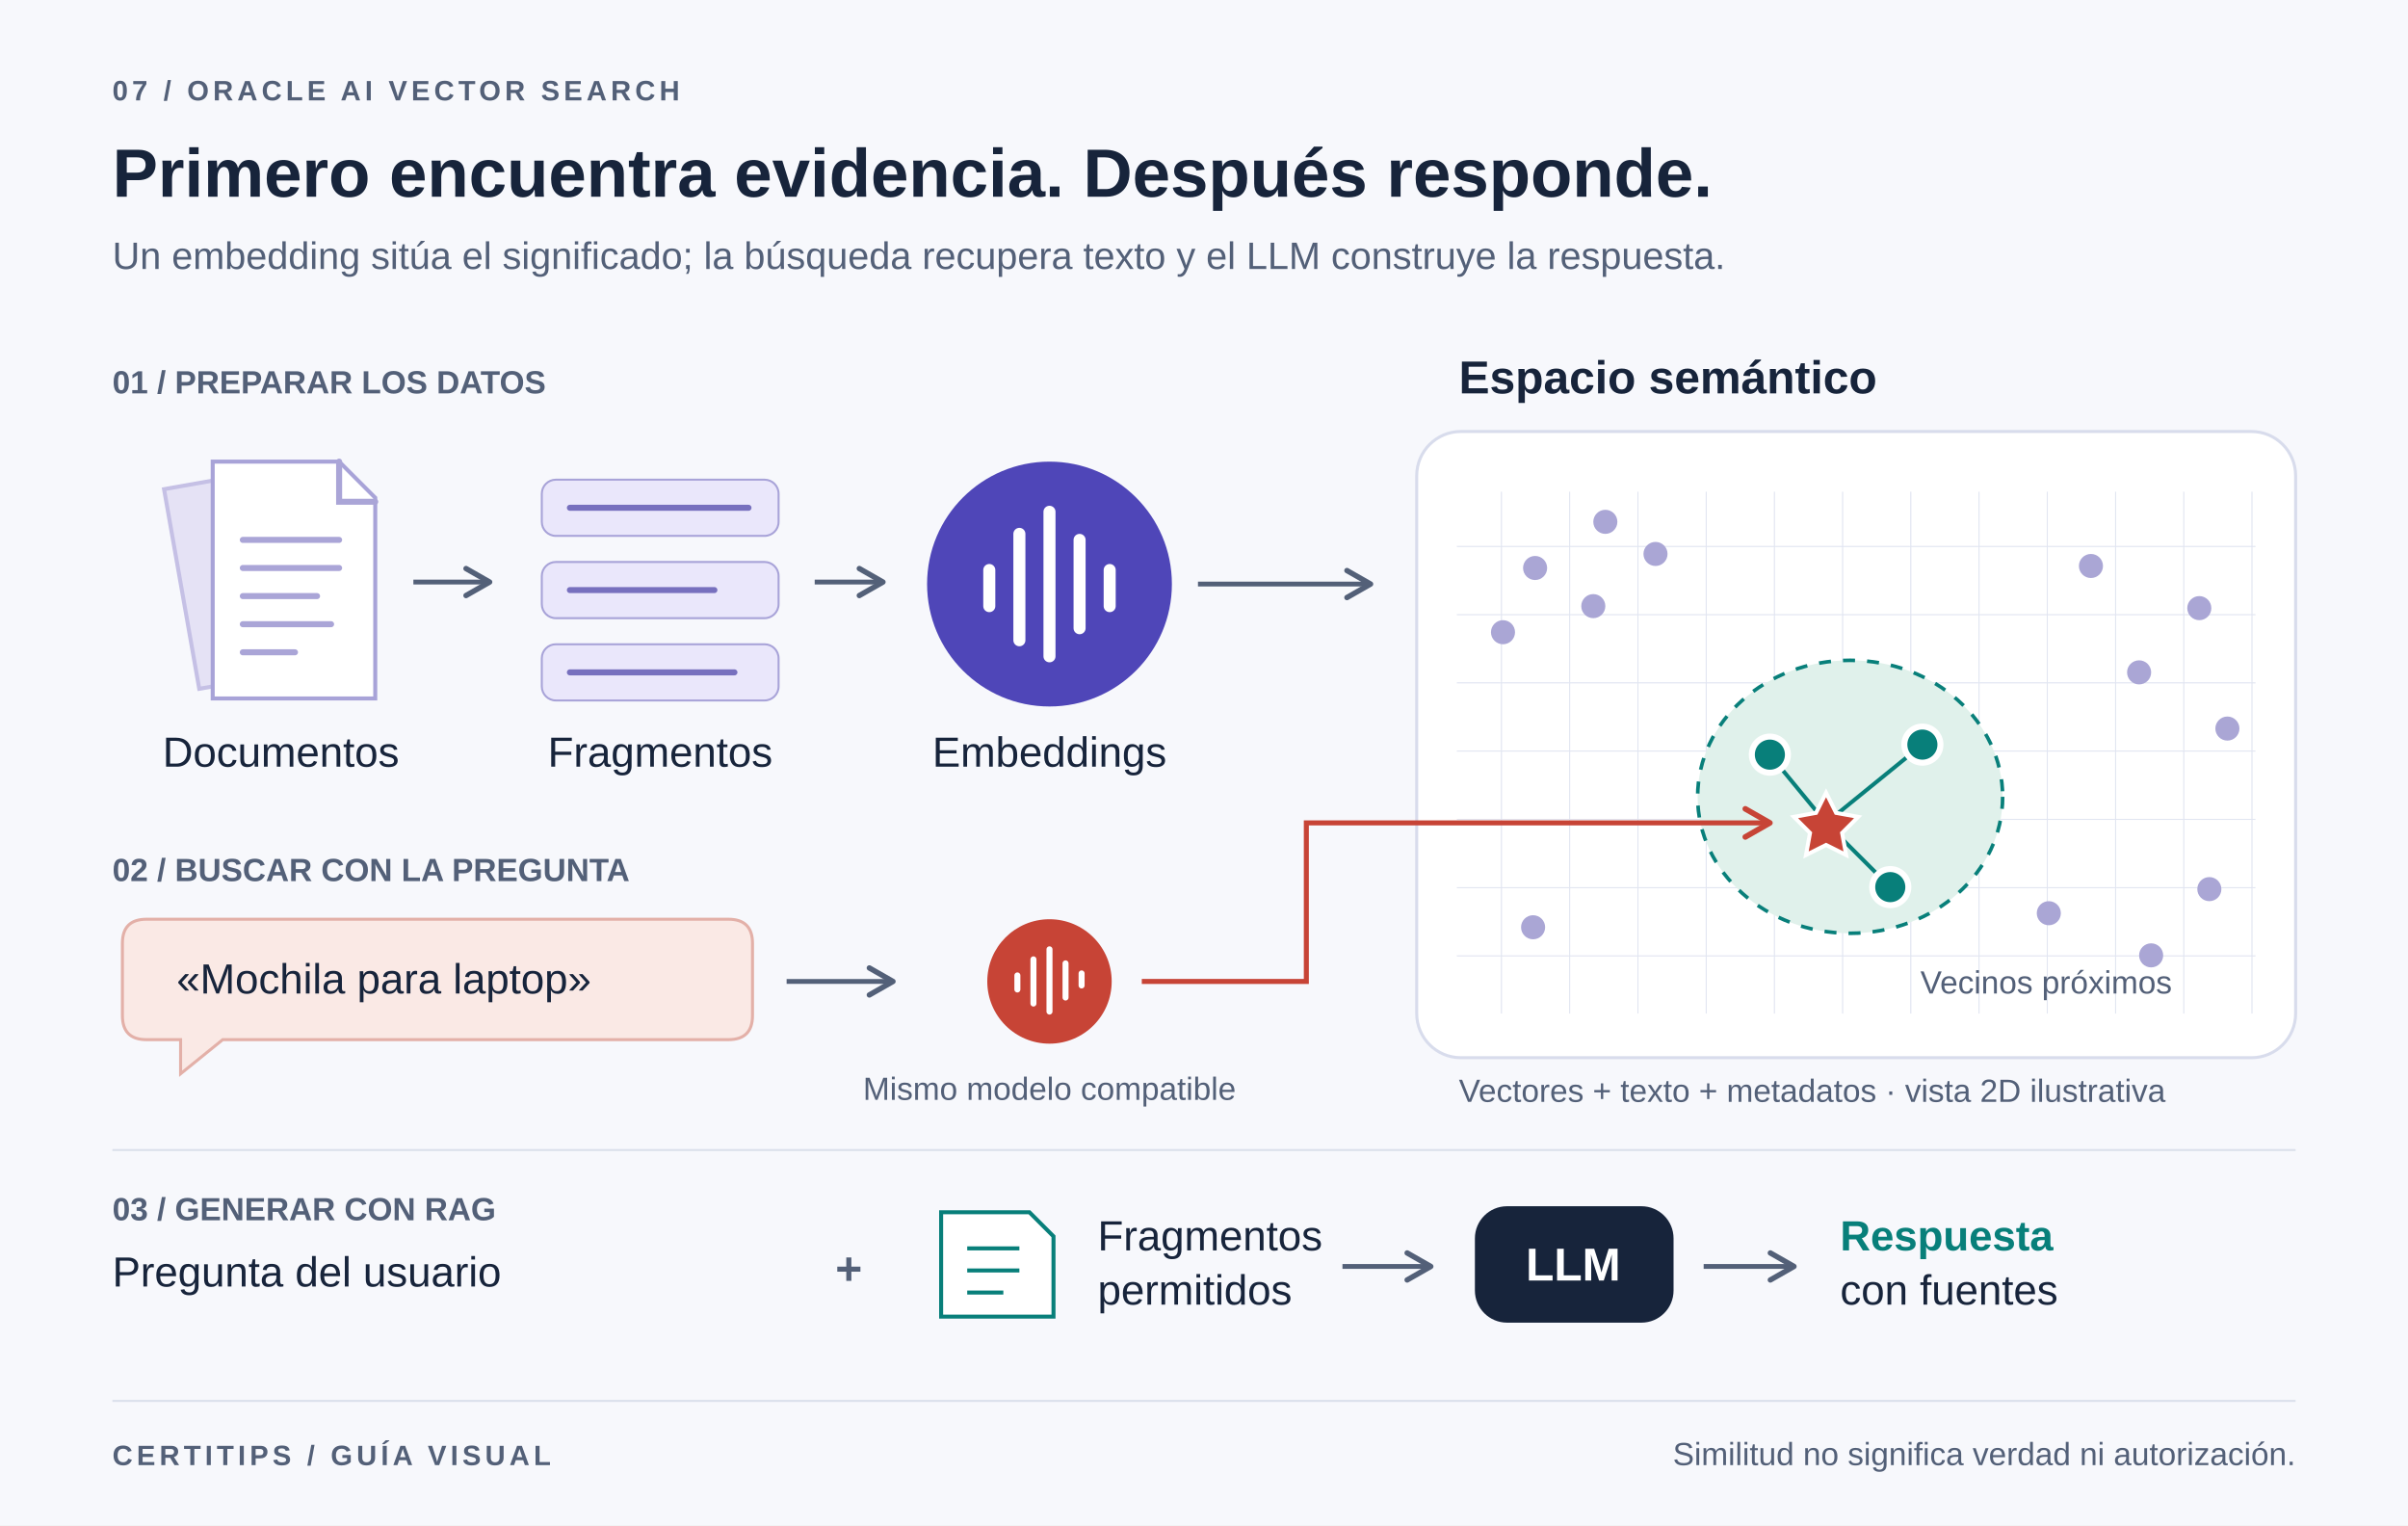
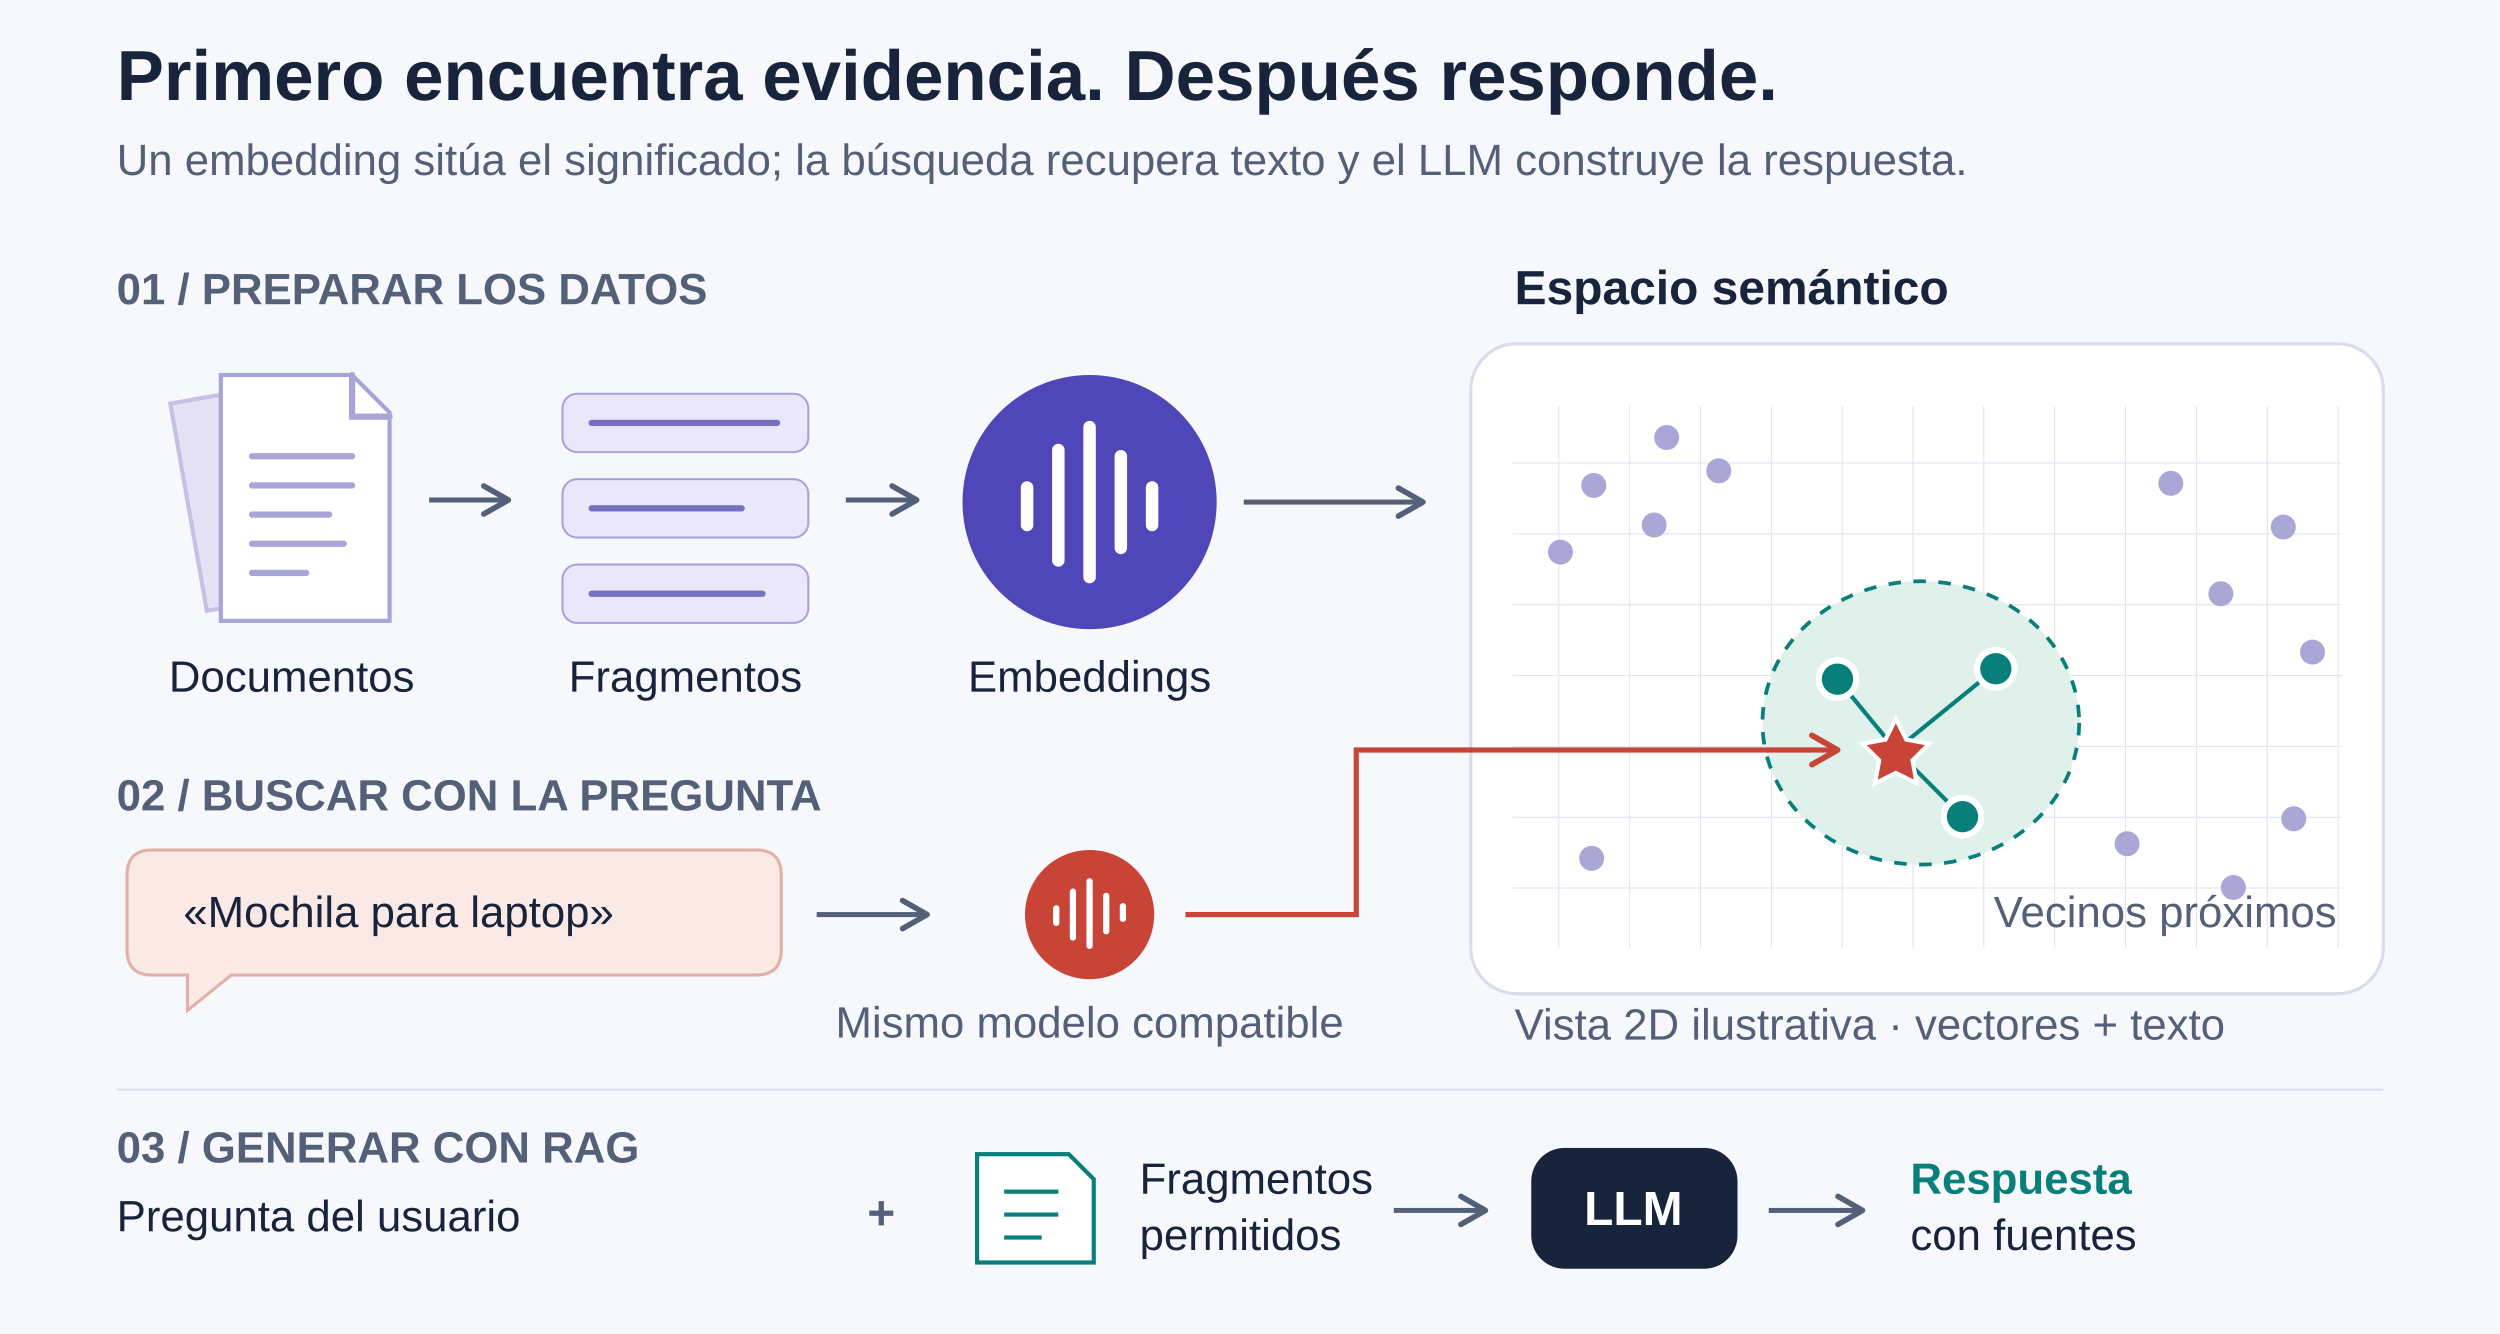
- <svg xmlns="http://www.w3.org/2000/svg" viewBox="0 0 1200 760" role="img" aria-labelledby="title description">
+ <svg xmlns="http://www.w3.org/2000/svg" viewBox="0 0 1200 640" role="img" aria-labelledby="title description">
  <defs>
    <pattern id="grid" width="34" height="34" patternUnits="userSpaceOnUse">
      <path d="M34 0H0V34" fill="none" stroke="#e1e5f1" stroke-width="1" />
    </pattern>
    <marker id="arrow" viewBox="0 0 10 10" refX="8" refY="5" markerWidth="7" markerHeight="7" orient="auto">
      <path d="m1 1 7 4-7 4" fill="none" stroke="#536078" stroke-width="1.6" stroke-linecap="round" stroke-linejoin="round" />
    </marker>
    <marker id="arrow-coral" viewBox="0 0 10 10" refX="8" refY="5" markerWidth="7" markerHeight="7" orient="auto">
      <path d="m1 1 7 4-7 4" fill="none" stroke="#c74436" stroke-width="1.6" stroke-linecap="round" stroke-linejoin="round" />
    </marker>
    <style>
-       text{font-family:'Segoe UI',Arial,sans-serif;fill:#17243b}.eyebrow{font-size:14px;font-weight:700;letter-spacing:2px;fill:#536078}.title{font-size:34px;font-weight:700}.subtitle{font-size:19px;fill:#536078}.label{font-size:23px;font-weight:700}.body{font-size:21px}.meta{font-size:16px;fill:#536078}.muted{fill:#536078}.white{fill:#fff}.coral{fill:#c74436}.teal{fill:#087f7a}.line{fill:none;stroke:#536078;stroke-width:2.4;marker-end:url(#arrow)}
+       text{font-family:'Segoe UI',Arial,sans-serif;fill:#17243b}.title{font-size:34px;font-weight:700}.subtitle{font-size:21px;fill:#536078}.label{font-size:23px;font-weight:700}.body{font-size:21px}.meta{font-size:21px;fill:#536078}.muted{fill:#536078}.white{fill:#fff}.coral{fill:#c74436}.teal{fill:#087f7a}.line{fill:none;stroke:#536078;stroke-width:2.4;marker-end:url(#arrow)}
    </style>
  </defs>
-   <rect width="1200" height="760" fill="#f7f8fc" />
-   <text x="56" y="50" class="eyebrow">07 / ORACLE AI VECTOR SEARCH</text>
-   <text x="56" y="98" class="title">Primero encuentra evidencia. Después responde.</text>
-   <text x="56" y="134" class="subtitle">Un embedding sitúa el significado; la búsqueda recupera texto y el LLM construye la respuesta.</text>
-   <text x="56" y="196" class="meta" font-weight="700">01 / PREPARAR LOS DATOS</text>
-   <path d="M90 236h63l17 18v83H90Z" fill="#e5e2f5" stroke="#c5c0e5" stroke-width="2" transform="rotate(-10 130 287)" />
-   <path d="M106 230h63l18 18v100h-81Z" fill="#fff" stroke="#a8a3d8" stroke-width="2" />
-   <path d="M169 230v20h18M121 269h48m-48 14h48m-48 14h37m-37 14h44m-44 14h26" fill="none" stroke="#aaa5d7" stroke-width="3" stroke-linecap="round" />
-   <text x="140" y="382" text-anchor="middle" class="body">Documentos</text>
-   <path d="M206 290h38" class="line" />
-   <rect x="270" y="239" width="118" height="28" rx="7" fill="#eae7fb" stroke="#a8a3d8" />
-   <rect x="270" y="280" width="118" height="28" rx="7" fill="#eae7fb" stroke="#a8a3d8" />
-   <rect x="270" y="321" width="118" height="28" rx="7" fill="#eae7fb" stroke="#a8a3d8" />
-   <path d="M284 253h89m-89 41h72m-72 41h82" stroke="#7770be" stroke-width="3" stroke-linecap="round" />
-   <text x="329" y="382" text-anchor="middle" class="body">Fragmentos</text>
-   <path d="M406 290h34" class="line" />
-   <circle cx="523" cy="291" r="61" fill="#4f46b8" />
-   <path d="M493 302v-18m15 35v-53m15 61v-72m15 58v-44m15 33v-18" stroke="#fff" stroke-width="6" stroke-linecap="round" />
-   <text x="523" y="382" text-anchor="middle" class="body">Embeddings</text>
-   <path d="M597 291h86" class="line" />
-   <rect x="706" y="215" width="438" height="312" rx="22" fill="#fff" stroke="#d8dcec" stroke-width="1.5" />
-   <path d="M726 245h398v260H726Z" fill="url(#grid)" />
-   <text x="727" y="196" class="label">Espacio semántico</text>
-   <g fill="#aaa6d5">
-     <circle cx="765" cy="283" r="6" />
-     <circle cx="794" cy="302" r="6" />
-     <circle cx="825" cy="276" r="6" />
-     <circle cx="800" cy="260" r="6" />
-     <circle cx="749" cy="315" r="6" />
-     <circle cx="1042" cy="282" r="6" />
-     <circle cx="1096" cy="303" r="6" />
-     <circle cx="1066" cy="335" r="6" />
-     <circle cx="1110" cy="363" r="6" />
-     <circle cx="1021" cy="455" r="6" />
-     <circle cx="1072" cy="476" r="6" />
-     <circle cx="1101" cy="443" r="6" />
-     <circle cx="764" cy="462" r="6" />
+   <rect width="1200" height="640" fill="#f7f8fc" />
+   <g transform="translate(0 -50)">
+     <text x="56" y="98" class="title">Primero encuentra evidencia. Después responde.</text>
+     <text x="56" y="134" class="subtitle">Un embedding sitúa el significado; la búsqueda recupera texto y el LLM construye la respuesta.</text>
+     <text x="56" y="196" class="meta" font-weight="700">01 / PREPARAR LOS DATOS</text>
+     <path d="M90 236h63l17 18v83H90Z" fill="#e5e2f5" stroke="#c5c0e5" stroke-width="2" transform="rotate(-10 130 287)" />
+     <path d="M106 230h63l18 18v100h-81Z" fill="#fff" stroke="#a8a3d8" stroke-width="2" />
+     <path d="M169 230v20h18M121 269h48m-48 14h48m-48 14h37m-37 14h44m-44 14h26" fill="none" stroke="#aaa5d7" stroke-width="3" stroke-linecap="round" />
+     <text x="140" y="382" text-anchor="middle" class="body">Documentos</text>
+     <path d="M206 290h38" class="line" />
+     <rect x="270" y="239" width="118" height="28" rx="7" fill="#eae7fb" stroke="#a8a3d8" />
+     <rect x="270" y="280" width="118" height="28" rx="7" fill="#eae7fb" stroke="#a8a3d8" />
+     <rect x="270" y="321" width="118" height="28" rx="7" fill="#eae7fb" stroke="#a8a3d8" />
+     <path d="M284 253h89m-89 41h72m-72 41h82" stroke="#7770be" stroke-width="3" stroke-linecap="round" />
+     <text x="329" y="382" text-anchor="middle" class="body">Fragmentos</text>
+     <path d="M406 290h34" class="line" />
+     <circle cx="523" cy="291" r="61" fill="#4f46b8" />
+     <path d="M493 302v-18m15 35v-53m15 61v-72m15 58v-44m15 33v-18" stroke="#fff" stroke-width="6" stroke-linecap="round" />
+     <text x="523" y="382" text-anchor="middle" class="body">Embeddings</text>
+     <path d="M597 291h86" class="line" />
+     <rect x="706" y="215" width="438" height="312" rx="22" fill="#fff" stroke="#d8dcec" stroke-width="1.5" />
+     <path d="M726 245h398v260H726Z" fill="url(#grid)" />
+     <text x="727" y="196" class="label">Espacio semántico</text>
+     <g fill="#aaa6d5">
+       <circle cx="765" cy="283" r="6" />
+       <circle cx="794" cy="302" r="6" />
+       <circle cx="825" cy="276" r="6" />
+       <circle cx="800" cy="260" r="6" />
+       <circle cx="749" cy="315" r="6" />
+       <circle cx="1042" cy="282" r="6" />
+       <circle cx="1096" cy="303" r="6" />
+       <circle cx="1066" cy="335" r="6" />
+       <circle cx="1110" cy="363" r="6" />
+       <circle cx="1021" cy="455" r="6" />
+       <circle cx="1072" cy="476" r="6" />
+       <circle cx="1101" cy="443" r="6" />
+       <circle cx="764" cy="462" r="6" />
+     </g>
+     <ellipse cx="922" cy="397" rx="76" ry="68" fill="#e0f1eb" stroke="#087f7a" stroke-dasharray="6 6" stroke-width="1.8" />
+     <path d="M910 410 882 376m28 34 48-39m-48 39 32 32" stroke="#087f7a" stroke-width="2" />
+     <g fill="#087f7a" stroke="#fff" stroke-width="3">
+       <circle cx="882" cy="376" r="9" />
+       <circle cx="958" cy="371" r="9" />
+       <circle cx="942" cy="442" r="9" />
+     </g>
+     <path d="m910 395 5 10 11 2-8 8 2 11-10-5-10 5 2-11-8-8 11-2Z" fill="#c74436" stroke="#fff" stroke-width="2" />
+     <text x="957" y="495" class="meta">Vecinos próximos</text>
+     <text x="727" y="549" class="meta">Vista 2D ilustrativa · vectores + texto</text>
+     <text x="56" y="439" class="meta" font-weight="700">02 / BUSCAR CON LA PREGUNTA</text>
+     <path d="M73 458h290q12 0 12 12v36q0 12-12 12H111l-21 17v-17H73q-12 0-12-12v-36q0-12 12-12Z" fill="#fae9e5" stroke="#e3b0a8" stroke-width="1.5" />
+     <text x="88" y="495" class="body">«Mochila para laptop»</text>
+     <path d="M392 489h53" class="line" />
+     <circle cx="523" cy="489" r="31" fill="#c74436" />
+     <path d="M507 493v-7m8 14v-22m8 26v-31m8 24v-17m8 11v-6" stroke="#fff" stroke-width="3" stroke-linecap="round" />
+     <text x="523" y="548" text-anchor="middle" class="meta">Mismo modelo compatible</text>
+     <path d="M569 489h82V410h231" fill="none" stroke="#c74436" stroke-width="2.5" marker-end="url(#arrow-coral)" />
+     <path d="M56 573h1088" stroke="#dbe0eb" />
+     <text x="56" y="608" class="meta" font-weight="700">03 / GENERAR CON RAG</text>
+     <text x="56" y="641" class="body">Pregunta del usuario</text>
+     <text x="423" y="640" text-anchor="middle" class="label muted">+</text>
+     <path d="M469 604h44l12 12v40h-56Z" fill="#fff" stroke="#087f7a" stroke-width="2" />
+     <path d="M482 622h26m-26 11h26m-26 11h18" stroke="#087f7a" stroke-width="2" />
+     <text x="547" y="623" class="body">Fragmentos</text>
+     <text x="547" y="650" class="body">permitidos</text>
+     <path d="M669 631h44" class="line" />
+     <rect x="735" y="601" width="99" height="58" rx="16" fill="#17243b" />
+     <text x="784" y="638" class="label white" text-anchor="middle">LLM</text>
+     <path d="M849 631h45" class="line" />
+     <text x="917" y="623" class="body teal" font-weight="700">Respuesta</text>
+     <text x="917" y="650" class="body">con fuentes</text>
  </g>
-   <ellipse cx="922" cy="397" rx="76" ry="68" fill="#e0f1eb" stroke="#087f7a" stroke-dasharray="6 6" stroke-width="1.8" />
-   <path d="M910 410 882 376m28 34 48-39m-48 39 32 32" stroke="#087f7a" stroke-width="2" />
-   <g fill="#087f7a" stroke="#fff" stroke-width="3">
-     <circle cx="882" cy="376" r="9" />
-     <circle cx="958" cy="371" r="9" />
-     <circle cx="942" cy="442" r="9" />
-   </g>
-   <path d="m910 395 5 10 11 2-8 8 2 11-10-5-10 5 2-11-8-8 11-2Z" fill="#c74436" stroke="#fff" stroke-width="2" />
-   <text x="957" y="495" class="meta">Vecinos próximos</text>
-   <text x="727" y="549" class="meta">Vectores + texto + metadatos · vista 2D ilustrativa</text>
-   <text x="56" y="439" class="meta" font-weight="700">02 / BUSCAR CON LA PREGUNTA</text>
-   <path d="M73 458h290q12 0 12 12v36q0 12-12 12H111l-21 17v-17H73q-12 0-12-12v-36q0-12 12-12Z" fill="#fae9e5" stroke="#e3b0a8" stroke-width="1.5" />
-   <text x="88" y="495" class="body">«Mochila para laptop»</text>
-   <path d="M392 489h53" class="line" />
-   <circle cx="523" cy="489" r="31" fill="#c74436" />
-   <path d="M507 493v-7m8 14v-22m8 26v-31m8 24v-17m8 11v-6" stroke="#fff" stroke-width="3" stroke-linecap="round" />
-   <text x="523" y="548" text-anchor="middle" class="meta">Mismo modelo compatible</text>
-   <path d="M569 489h82V410h231" fill="none" stroke="#c74436" stroke-width="2.5" marker-end="url(#arrow-coral)" />
-   <path d="M56 573h1088" stroke="#dbe0eb" />
-   <text x="56" y="608" class="meta" font-weight="700">03 / GENERAR CON RAG</text>
-   <text x="56" y="641" class="body">Pregunta del usuario</text>
-   <text x="423" y="640" text-anchor="middle" class="label muted">+</text>
-   <path d="M469 604h44l12 12v40h-56Z" fill="#fff" stroke="#087f7a" stroke-width="2" />
-   <path d="M482 622h26m-26 11h26m-26 11h18" stroke="#087f7a" stroke-width="2" />
-   <text x="547" y="623" class="body">Fragmentos</text>
-   <text x="547" y="650" class="body">permitidos</text>
-   <path d="M669 631h44" class="line" />
-   <rect x="735" y="601" width="99" height="58" rx="16" fill="#17243b" />
-   <text x="784" y="638" class="label white" text-anchor="middle">LLM</text>
-   <path d="M849 631h45" class="line" />
-   <text x="917" y="623" class="body teal" font-weight="700">Respuesta</text>
-   <text x="917" y="650" class="body">con fuentes</text>
-   <path d="M56 698h1088" stroke="#dbe0eb" />
-   <text x="56" y="730" class="eyebrow">CERTITIPS / GUÍA VISUAL</text>
-   <text x="1144" y="730" text-anchor="end" class="meta">Similitud no significa verdad ni autorización.</text>
</svg>
